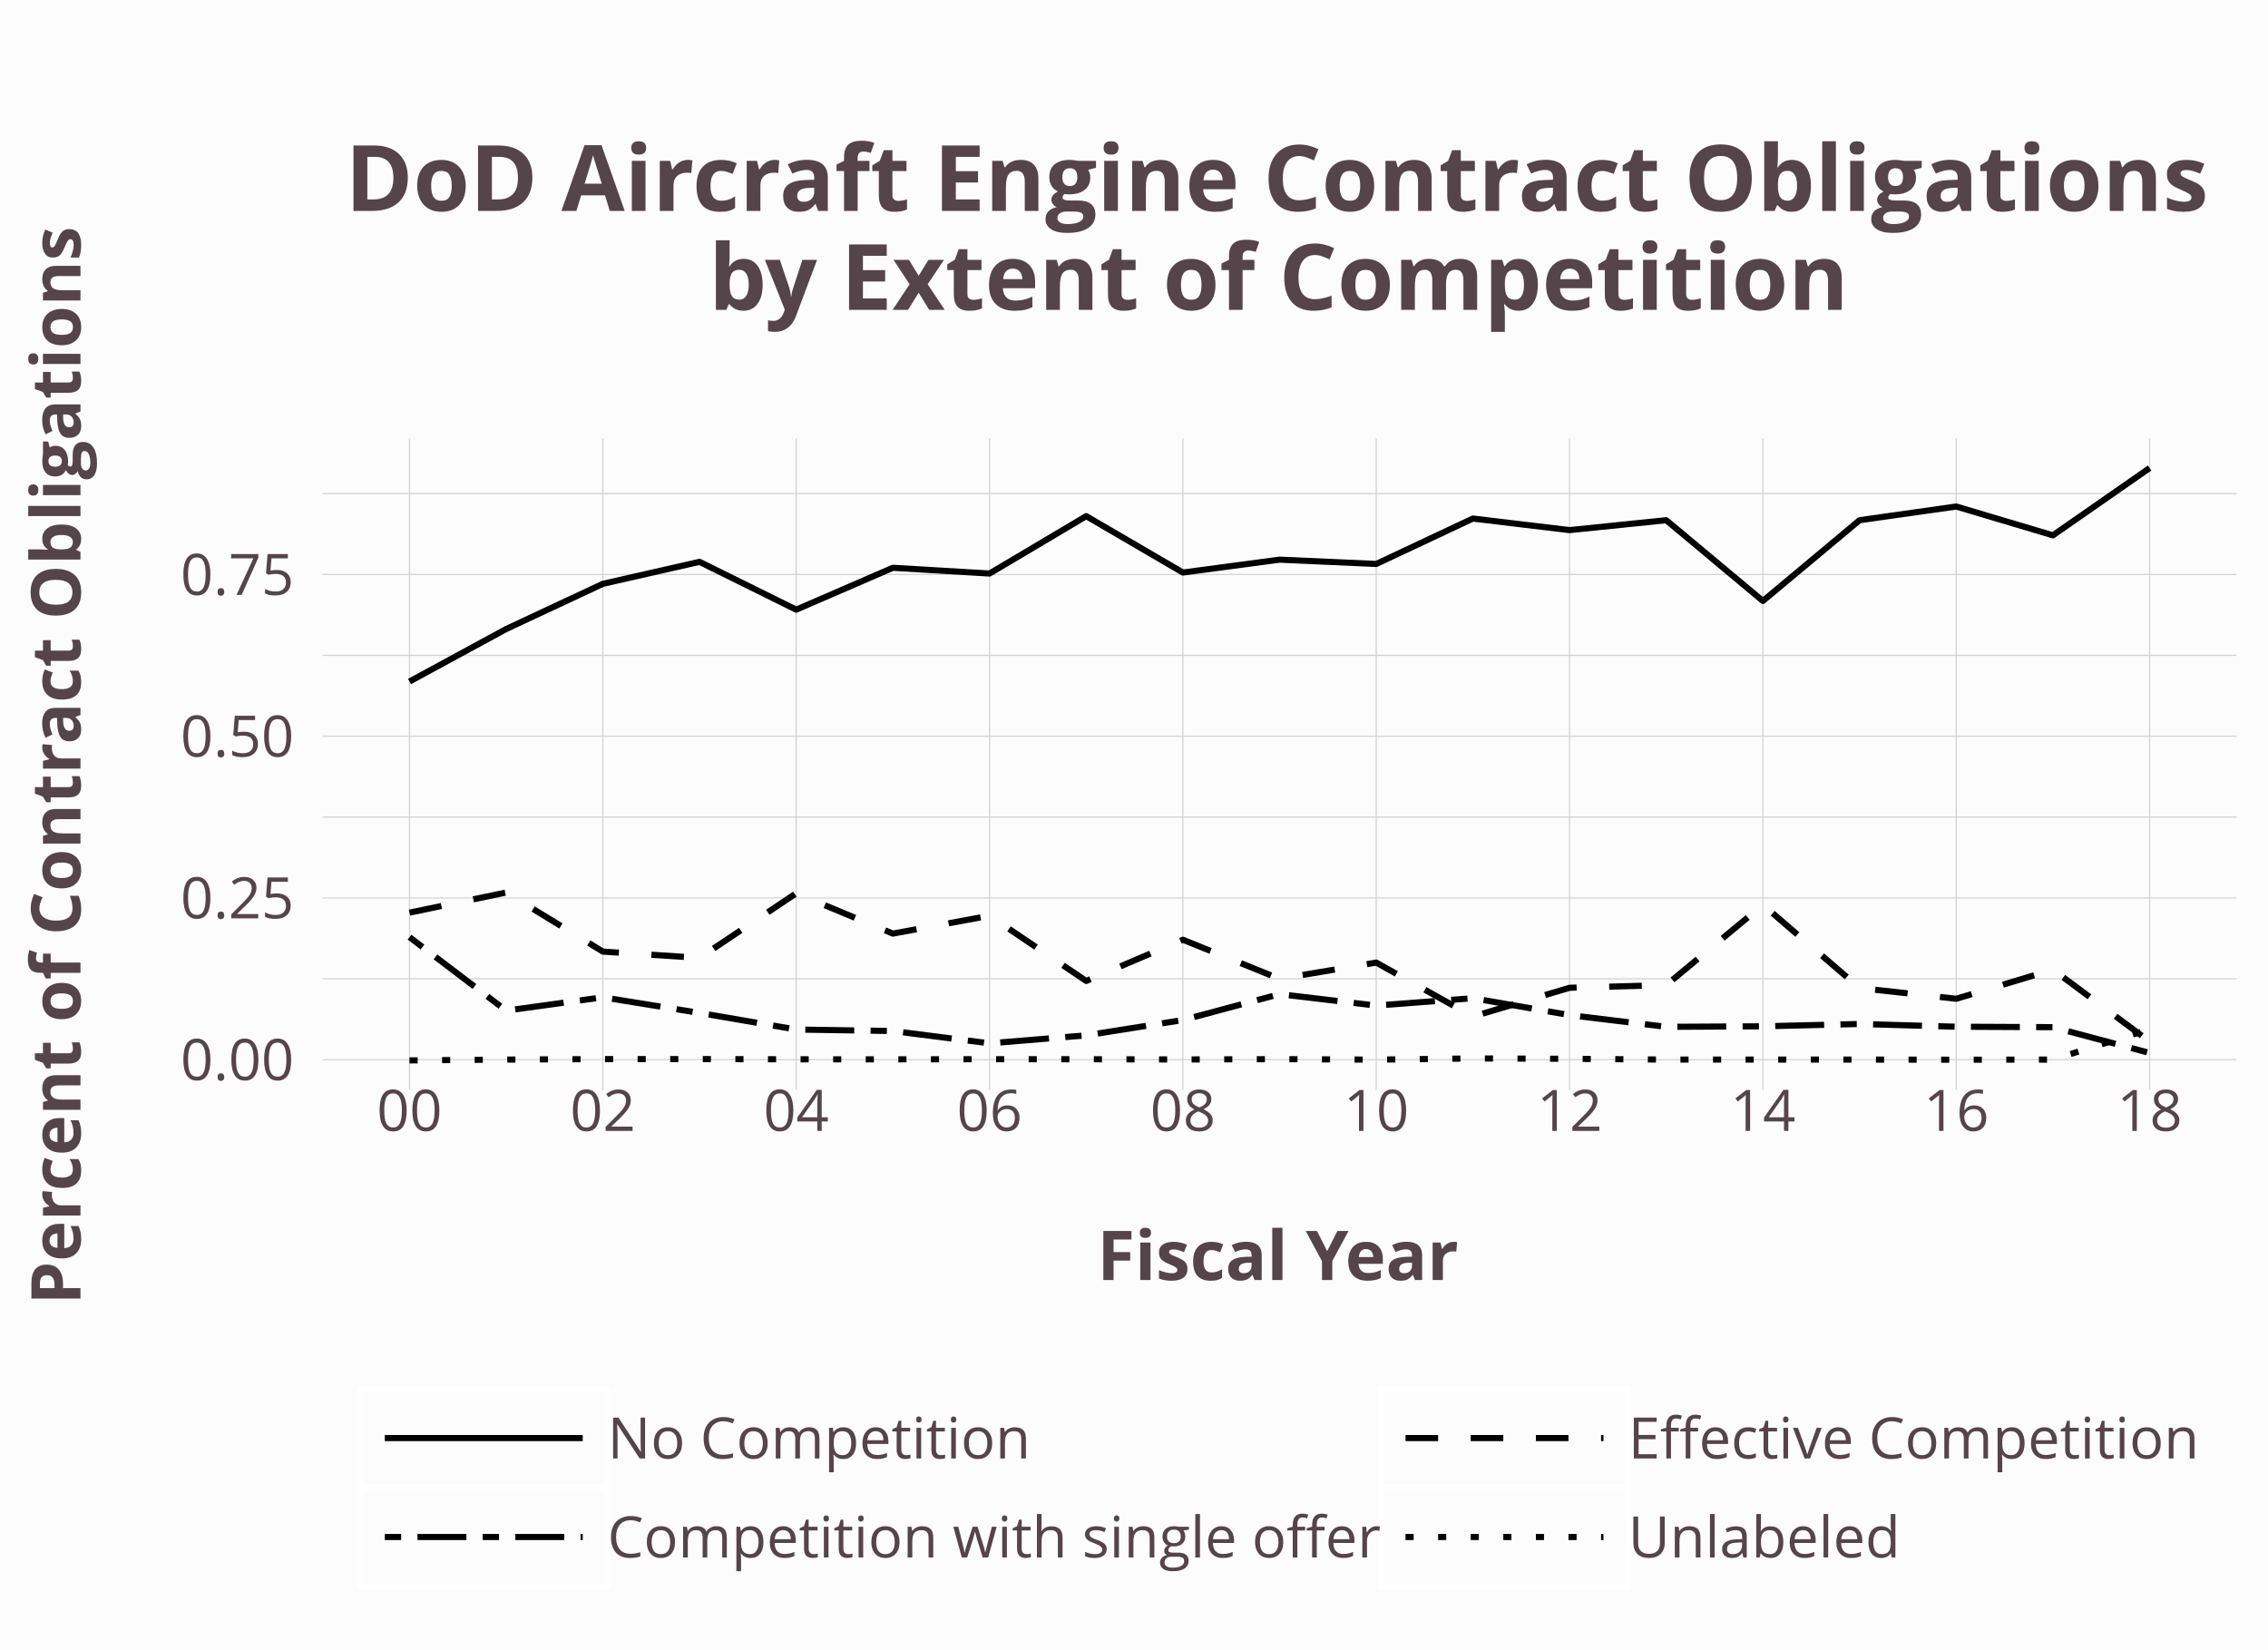
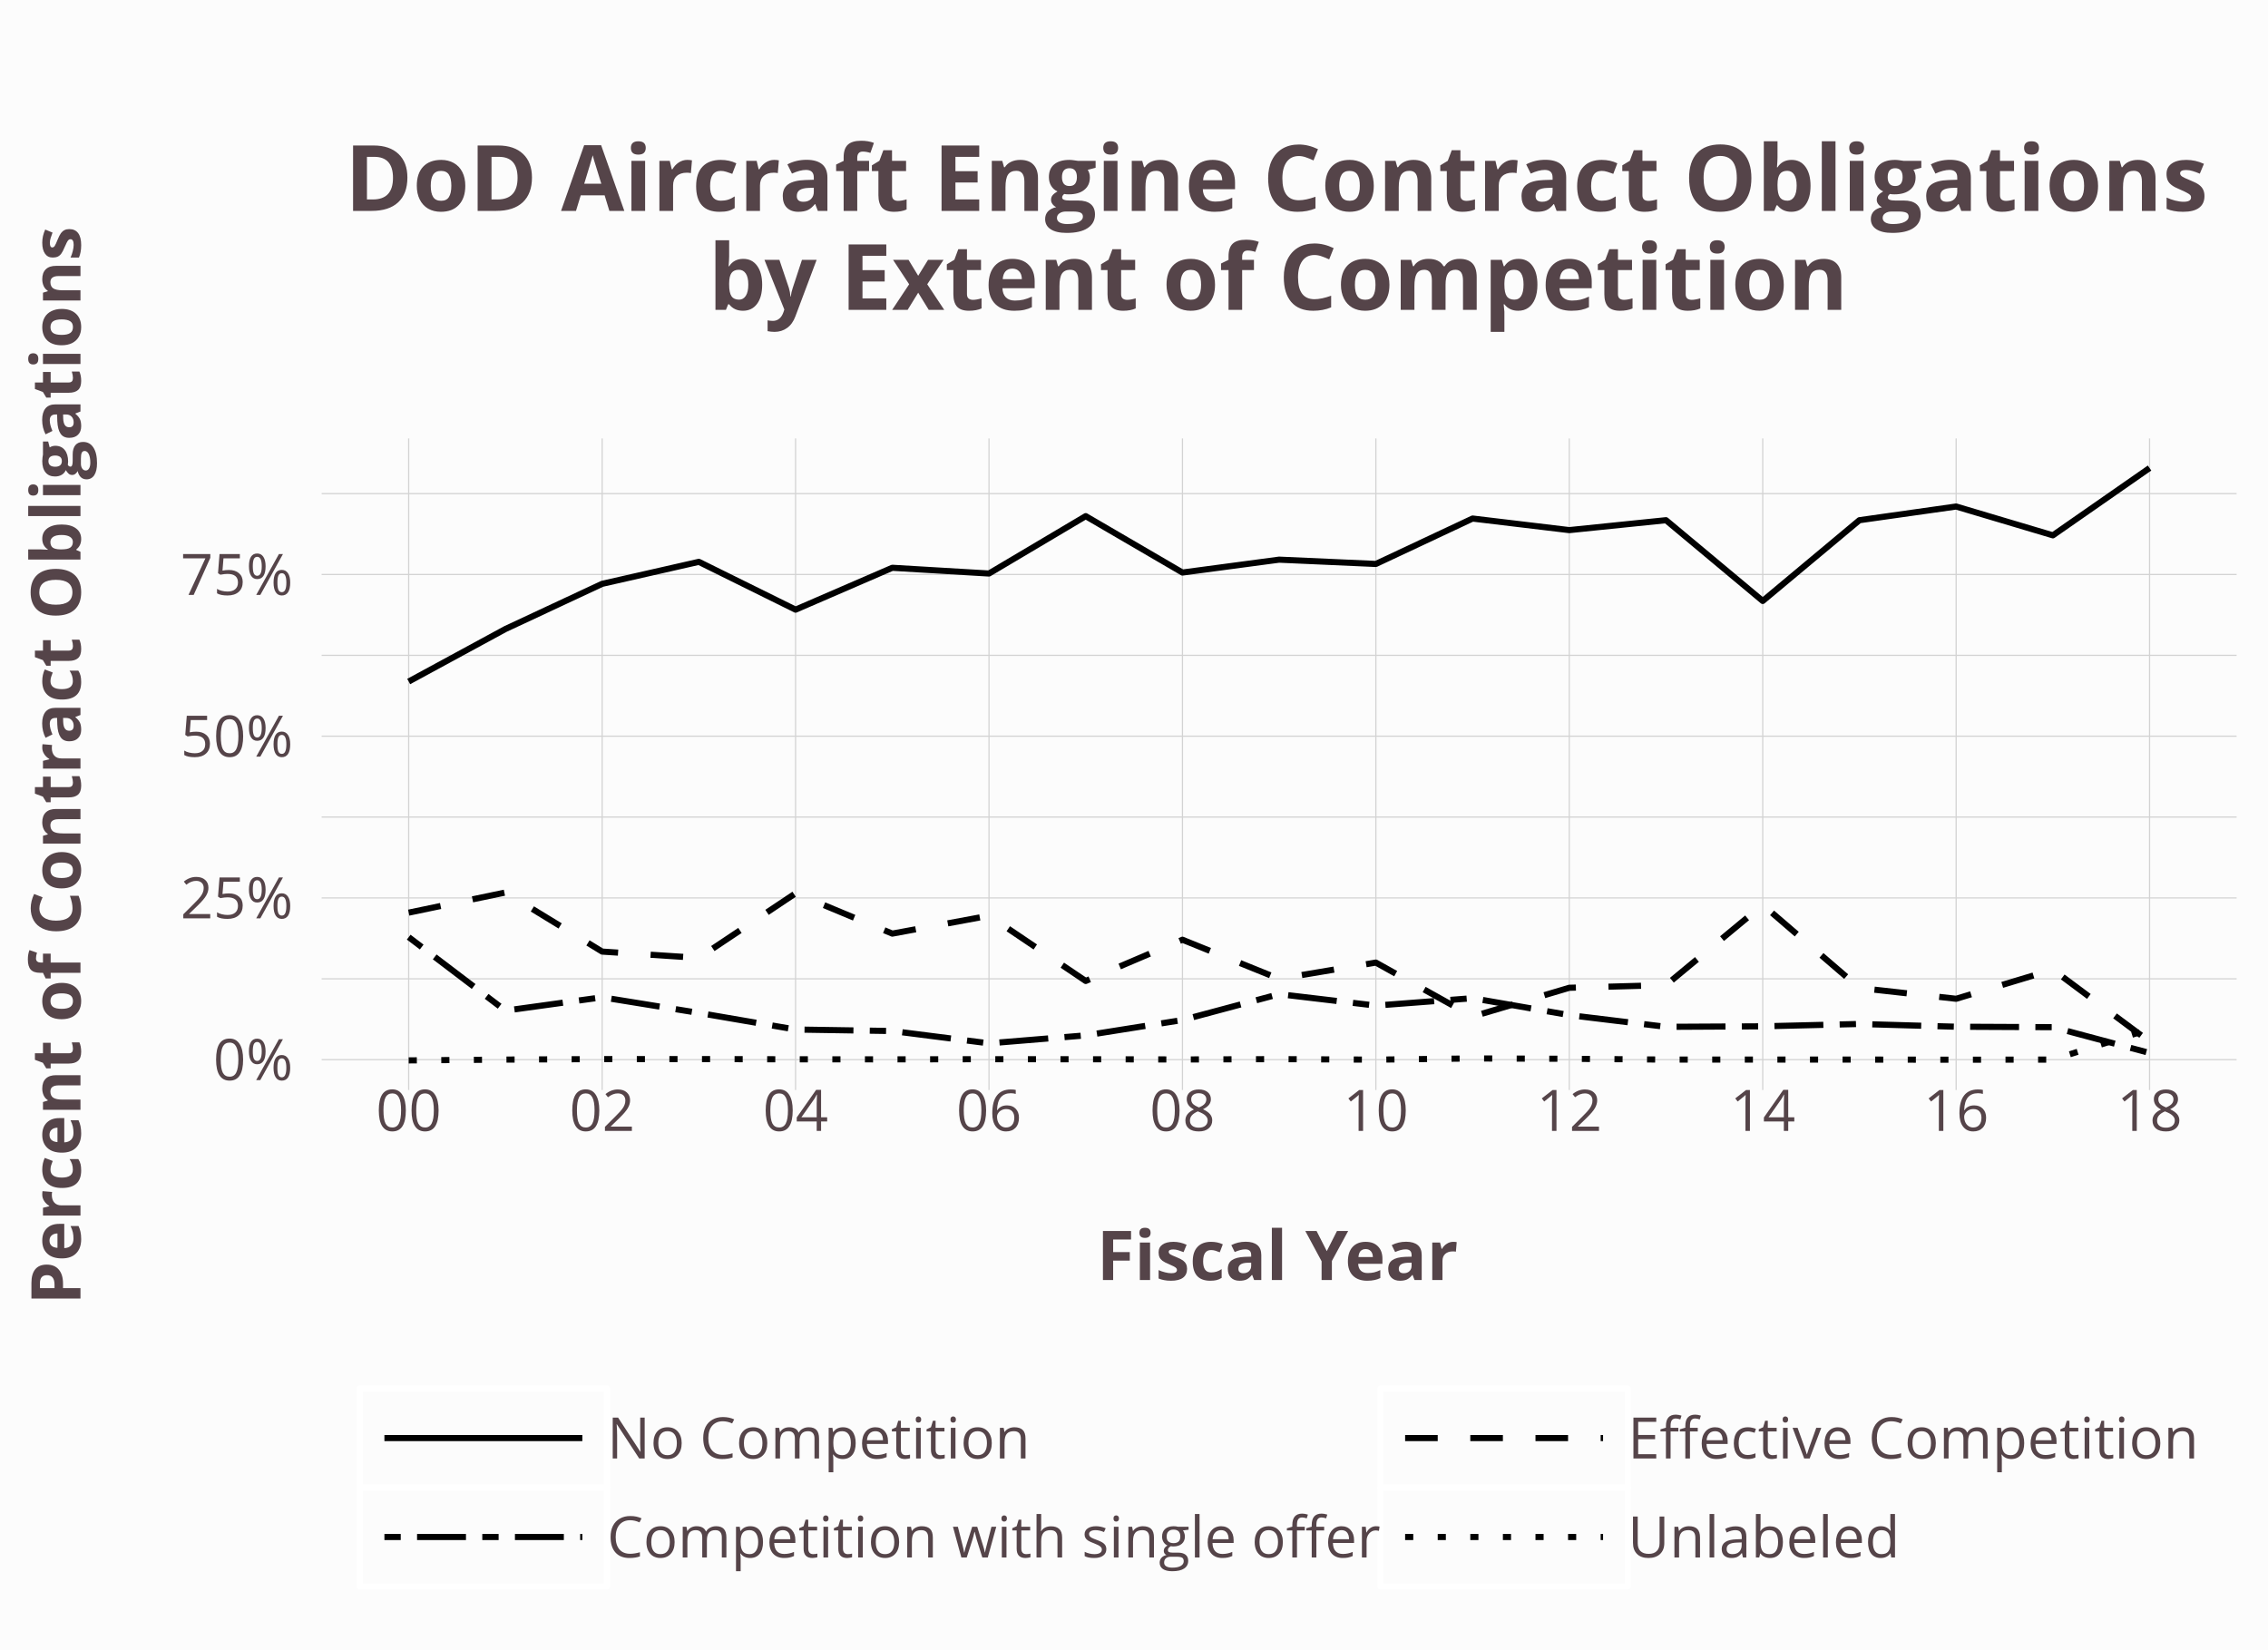
<svg xmlns="http://www.w3.org/2000/svg" viewBox="0 0 396.00 288.00">
  <defs>
    <style type="text/css">
    line, polyline, path, rect, circle {
      fill: none;
      stroke: #000000;
      stroke-linecap: round;
      stroke-linejoin: round;
      stroke-miterlimit: 10.00;
    }
  </style>
  </defs>
  <rect width="100%" height="100%" style="stroke: none; fill: #FFFFFF;" />
  <rect x="0.00" y="0.00" width="396.00" height="288.00" style="stroke-width: 1.07; stroke: #FCFCFC; fill: #FCFCFC;" />
  <defs>
-     <clipPath id="cpNTYuMzExfDM5MC41MjF8MTkwLjM0M3w3Ni41NTcz">
-       <rect x="56.31" y="76.56" width="334.21" height="113.79" />
+     <clipPath id="cpNTYuMTY0NXwzOTAuNTIxfDE5MC4zNDN8NzYuNTU3Mw==">
+       <rect x="56.16" y="76.56" width="334.36" height="113.79" />
    </clipPath>
  </defs>
-   <rect x="56.31" y="76.56" width="334.21" height="113.79" style="stroke-width: 1.07; stroke: #FCFCFC; fill: #FCFCFC;" clip-path="url(#cpNTYuMzExfDM5MC41MjF8MTkwLjM0M3w3Ni41NTcz)" />
-   <polyline points="56.31,170.92 390.52,170.92 " style="stroke-width: 0.21; stroke: #D3D3D3; stroke-linecap: butt;" clip-path="url(#cpNTYuMzExfDM5MC41MjF8MTkwLjM0M3w3Ni41NTcz)" />
-   <polyline points="56.31,142.68 390.52,142.68 " style="stroke-width: 0.21; stroke: #D3D3D3; stroke-linecap: butt;" clip-path="url(#cpNTYuMzExfDM5MC41MjF8MTkwLjM0M3w3Ni41NTcz)" />
-   <polyline points="56.31,114.44 390.52,114.44 " style="stroke-width: 0.21; stroke: #D3D3D3; stroke-linecap: butt;" clip-path="url(#cpNTYuMzExfDM5MC41MjF8MTkwLjM0M3w3Ni41NTcz)" />
-   <polyline points="56.31,86.20 390.52,86.20 " style="stroke-width: 0.21; stroke: #D3D3D3; stroke-linecap: butt;" clip-path="url(#cpNTYuMzExfDM5MC41MjF8MTkwLjM0M3w3Ni41NTcz)" />
-   <polyline points="56.31,185.04 390.52,185.04 " style="stroke-width: 0.21; stroke: #D3D3D3; stroke-linecap: butt;" clip-path="url(#cpNTYuMzExfDM5MC41MjF8MTkwLjM0M3w3Ni41NTcz)" />
-   <polyline points="56.31,156.80 390.52,156.80 " style="stroke-width: 0.21; stroke: #D3D3D3; stroke-linecap: butt;" clip-path="url(#cpNTYuMzExfDM5MC41MjF8MTkwLjM0M3w3Ni41NTcz)" />
-   <polyline points="56.31,128.56 390.52,128.56 " style="stroke-width: 0.21; stroke: #D3D3D3; stroke-linecap: butt;" clip-path="url(#cpNTYuMzExfDM5MC41MjF8MTkwLjM0M3w3Ni41NTcz)" />
-   <polyline points="56.31,100.32 390.52,100.32 " style="stroke-width: 0.21; stroke: #D3D3D3; stroke-linecap: butt;" clip-path="url(#cpNTYuMzExfDM5MC41MjF8MTkwLjM0M3w3Ni41NTcz)" />
-   <polyline points="71.50,190.34 71.50,76.56 " style="stroke-width: 0.21; stroke: #D3D3D3; stroke-linecap: butt;" clip-path="url(#cpNTYuMzExfDM5MC41MjF8MTkwLjM0M3w3Ni41NTcz)" />
-   <polyline points="105.26,190.34 105.26,76.56 " style="stroke-width: 0.21; stroke: #D3D3D3; stroke-linecap: butt;" clip-path="url(#cpNTYuMzExfDM5MC41MjF8MTkwLjM0M3w3Ni41NTcz)" />
-   <polyline points="139.02,190.34 139.02,76.56 " style="stroke-width: 0.21; stroke: #D3D3D3; stroke-linecap: butt;" clip-path="url(#cpNTYuMzExfDM5MC41MjF8MTkwLjM0M3w3Ni41NTcz)" />
-   <polyline points="172.78,190.34 172.78,76.56 " style="stroke-width: 0.21; stroke: #D3D3D3; stroke-linecap: butt;" clip-path="url(#cpNTYuMzExfDM5MC41MjF8MTkwLjM0M3w3Ni41NTcz)" />
-   <polyline points="206.54,190.34 206.54,76.56 " style="stroke-width: 0.21; stroke: #D3D3D3; stroke-linecap: butt;" clip-path="url(#cpNTYuMzExfDM5MC41MjF8MTkwLjM0M3w3Ni41NTcz)" />
-   <polyline points="240.30,190.34 240.30,76.56 " style="stroke-width: 0.21; stroke: #D3D3D3; stroke-linecap: butt;" clip-path="url(#cpNTYuMzExfDM5MC41MjF8MTkwLjM0M3w3Ni41NTcz)" />
-   <polyline points="274.05,190.34 274.05,76.56 " style="stroke-width: 0.21; stroke: #D3D3D3; stroke-linecap: butt;" clip-path="url(#cpNTYuMzExfDM5MC41MjF8MTkwLjM0M3w3Ni41NTcz)" />
-   <polyline points="307.81,190.34 307.81,76.56 " style="stroke-width: 0.21; stroke: #D3D3D3; stroke-linecap: butt;" clip-path="url(#cpNTYuMzExfDM5MC41MjF8MTkwLjM0M3w3Ni41NTcz)" />
-   <polyline points="341.57,190.34 341.57,76.56 " style="stroke-width: 0.21; stroke: #D3D3D3; stroke-linecap: butt;" clip-path="url(#cpNTYuMzExfDM5MC41MjF8MTkwLjM0M3w3Ni41NTcz)" />
-   <polyline points="375.33,190.34 375.33,76.56 " style="stroke-width: 0.21; stroke: #D3D3D3; stroke-linecap: butt;" clip-path="url(#cpNTYuMzExfDM5MC41MjF8MTkwLjM0M3w3Ni41NTcz)" />
-   <polyline points="71.50,119.01 88.38,109.84 105.26,101.95 122.14,98.11 139.02,106.46 155.90,99.15 172.78,100.15 189.66,90.13 206.54,99.98 223.42,97.73 240.30,98.48 257.17,90.55 274.05,92.57 290.93,90.84 307.81,104.94 324.69,90.84 341.57,88.45 358.45,93.48 375.33,81.73 " style="stroke-width: 1.07; stroke-linecap: butt;" clip-path="url(#cpNTYuMzExfDM5MC41MjF8MTkwLjM0M3w3Ni41NTcz)" />
-   <polyline points="71.50,163.65 88.38,176.48 105.26,174.15 122.14,176.88 139.02,179.78 155.90,180.04 172.78,182.19 189.66,180.80 206.54,178.12 223.42,173.60 240.30,175.60 257.17,174.31 274.05,177.26 290.93,179.31 307.81,179.22 324.69,178.81 341.57,179.29 358.45,179.37 375.33,183.87 " style="stroke-width: 1.07; stroke-dasharray: 2.85,2.85,8.54,2.85; stroke-linecap: butt;" clip-path="url(#cpNTYuMzExfDM5MC41MjF8MTkwLjM0M3w3Ni41NTcz)" />
-   <polyline points="71.50,159.37 88.38,155.85 105.26,166.17 122.14,167.27 139.02,155.99 155.90,163.03 172.78,159.91 189.66,171.30 206.54,164.10 223.42,170.93 240.30,168.09 257.17,177.51 274.05,172.49 290.93,172.02 307.81,158.01 324.69,172.53 341.57,174.41 358.45,169.32 375.33,181.89 " style="stroke-width: 1.07; stroke-dasharray: 5.69,5.69; stroke-linecap: butt;" clip-path="url(#cpNTYuMzExfDM5MC41MjF8MTkwLjM0M3w3Ni41NTcz)" />
-   <polyline points="71.50,185.17 88.38,185.03 105.26,184.94 122.14,184.94 139.02,184.98 155.90,184.99 172.78,184.96 189.66,184.97 206.54,185.01 223.42,184.95 240.30,185.04 257.17,184.83 274.05,184.89 290.93,185.03 307.81,185.03 324.69,185.03 341.57,185.05 358.45,185.03 375.33,179.72 " style="stroke-width: 1.07; stroke-dasharray: 1.42,4.27; stroke-linecap: butt;" clip-path="url(#cpNTYuMzExfDM5MC41MjF8MTkwLjM0M3w3Ni41NTcz)" />
+   <rect x="56.16" y="76.56" width="334.36" height="113.79" style="stroke-width: 1.07; stroke: #FCFCFC; fill: #FCFCFC;" clip-path="url(#cpNTYuMTY0NXwzOTAuNTIxfDE5MC4zNDN8NzYuNTU3Mw==)" />
+   <polyline points="56.16,170.92 390.52,170.92 " style="stroke-width: 0.21; stroke: #D3D3D3; stroke-linecap: butt;" clip-path="url(#cpNTYuMTY0NXwzOTAuNTIxfDE5MC4zNDN8NzYuNTU3Mw==)" />
+   <polyline points="56.16,142.68 390.52,142.68 " style="stroke-width: 0.21; stroke: #D3D3D3; stroke-linecap: butt;" clip-path="url(#cpNTYuMTY0NXwzOTAuNTIxfDE5MC4zNDN8NzYuNTU3Mw==)" />
+   <polyline points="56.16,114.44 390.52,114.44 " style="stroke-width: 0.21; stroke: #D3D3D3; stroke-linecap: butt;" clip-path="url(#cpNTYuMTY0NXwzOTAuNTIxfDE5MC4zNDN8NzYuNTU3Mw==)" />
+   <polyline points="56.16,86.20 390.52,86.20 " style="stroke-width: 0.21; stroke: #D3D3D3; stroke-linecap: butt;" clip-path="url(#cpNTYuMTY0NXwzOTAuNTIxfDE5MC4zNDN8NzYuNTU3Mw==)" />
+   <polyline points="56.16,185.04 390.52,185.04 " style="stroke-width: 0.21; stroke: #D3D3D3; stroke-linecap: butt;" clip-path="url(#cpNTYuMTY0NXwzOTAuNTIxfDE5MC4zNDN8NzYuNTU3Mw==)" />
+   <polyline points="56.16,156.80 390.52,156.80 " style="stroke-width: 0.21; stroke: #D3D3D3; stroke-linecap: butt;" clip-path="url(#cpNTYuMTY0NXwzOTAuNTIxfDE5MC4zNDN8NzYuNTU3Mw==)" />
+   <polyline points="56.16,128.56 390.52,128.56 " style="stroke-width: 0.21; stroke: #D3D3D3; stroke-linecap: butt;" clip-path="url(#cpNTYuMTY0NXwzOTAuNTIxfDE5MC4zNDN8NzYuNTU3Mw==)" />
+   <polyline points="56.16,100.32 390.52,100.32 " style="stroke-width: 0.21; stroke: #D3D3D3; stroke-linecap: butt;" clip-path="url(#cpNTYuMTY0NXwzOTAuNTIxfDE5MC4zNDN8NzYuNTU3Mw==)" />
+   <polyline points="71.36,190.34 71.36,76.56 " style="stroke-width: 0.21; stroke: #D3D3D3; stroke-linecap: butt;" clip-path="url(#cpNTYuMTY0NXwzOTAuNTIxfDE5MC4zNDN8NzYuNTU3Mw==)" />
+   <polyline points="105.14,190.34 105.14,76.56 " style="stroke-width: 0.21; stroke: #D3D3D3; stroke-linecap: butt;" clip-path="url(#cpNTYuMTY0NXwzOTAuNTIxfDE5MC4zNDN8NzYuNTU3Mw==)" />
+   <polyline points="138.91,190.34 138.91,76.56 " style="stroke-width: 0.21; stroke: #D3D3D3; stroke-linecap: butt;" clip-path="url(#cpNTYuMTY0NXwzOTAuNTIxfDE5MC4zNDN8NzYuNTU3Mw==)" />
+   <polyline points="172.68,190.34 172.68,76.56 " style="stroke-width: 0.21; stroke: #D3D3D3; stroke-linecap: butt;" clip-path="url(#cpNTYuMTY0NXwzOTAuNTIxfDE5MC4zNDN8NzYuNTU3Mw==)" />
+   <polyline points="206.46,190.34 206.46,76.56 " style="stroke-width: 0.21; stroke: #D3D3D3; stroke-linecap: butt;" clip-path="url(#cpNTYuMTY0NXwzOTAuNTIxfDE5MC4zNDN8NzYuNTU3Mw==)" />
+   <polyline points="240.23,190.34 240.23,76.56 " style="stroke-width: 0.21; stroke: #D3D3D3; stroke-linecap: butt;" clip-path="url(#cpNTYuMTY0NXwzOTAuNTIxfDE5MC4zNDN8NzYuNTU3Mw==)" />
+   <polyline points="274.00,190.34 274.00,76.56 " style="stroke-width: 0.21; stroke: #D3D3D3; stroke-linecap: butt;" clip-path="url(#cpNTYuMTY0NXwzOTAuNTIxfDE5MC4zNDN8NzYuNTU3Mw==)" />
+   <polyline points="307.78,190.34 307.78,76.56 " style="stroke-width: 0.21; stroke: #D3D3D3; stroke-linecap: butt;" clip-path="url(#cpNTYuMTY0NXwzOTAuNTIxfDE5MC4zNDN8NzYuNTU3Mw==)" />
+   <polyline points="341.55,190.34 341.55,76.56 " style="stroke-width: 0.21; stroke: #D3D3D3; stroke-linecap: butt;" clip-path="url(#cpNTYuMTY0NXwzOTAuNTIxfDE5MC4zNDN8NzYuNTU3Mw==)" />
+   <polyline points="375.32,190.34 375.32,76.56 " style="stroke-width: 0.21; stroke: #D3D3D3; stroke-linecap: butt;" clip-path="url(#cpNTYuMTY0NXwzOTAuNTIxfDE5MC4zNDN8NzYuNTU3Mw==)" />
+   <polyline points="71.36,119.01 88.25,109.84 105.14,101.95 122.02,98.11 138.91,106.46 155.80,99.15 172.68,100.15 189.57,90.13 206.46,99.98 223.34,97.73 240.23,98.48 257.12,90.55 274.00,92.57 290.89,90.84 307.78,104.94 324.66,90.84 341.55,88.45 358.44,93.48 375.32,81.73 " style="stroke-width: 1.07; stroke-linecap: butt;" clip-path="url(#cpNTYuMTY0NXwzOTAuNTIxfDE5MC4zNDN8NzYuNTU3Mw==)" />
+   <polyline points="71.36,163.65 88.25,176.48 105.14,174.15 122.02,176.88 138.91,179.78 155.80,180.04 172.68,182.19 189.57,180.80 206.46,178.12 223.34,173.60 240.23,175.60 257.12,174.31 274.00,177.26 290.89,179.31 307.78,179.22 324.66,178.81 341.55,179.29 358.44,179.37 375.32,183.87 " style="stroke-width: 1.07; stroke-dasharray: 2.85,2.85,8.54,2.85; stroke-linecap: butt;" clip-path="url(#cpNTYuMTY0NXwzOTAuNTIxfDE5MC4zNDN8NzYuNTU3Mw==)" />
+   <polyline points="71.36,159.37 88.25,155.85 105.14,166.17 122.02,167.27 138.91,155.99 155.80,163.03 172.68,159.91 189.57,171.30 206.46,164.10 223.34,170.93 240.23,168.09 257.12,177.51 274.00,172.49 290.89,172.02 307.78,158.01 324.66,172.53 341.55,174.41 358.44,169.32 375.32,181.89 " style="stroke-width: 1.07; stroke-dasharray: 5.69,5.69; stroke-linecap: butt;" clip-path="url(#cpNTYuMTY0NXwzOTAuNTIxfDE5MC4zNDN8NzYuNTU3Mw==)" />
+   <polyline points="71.36,185.17 88.25,185.03 105.14,184.94 122.02,184.94 138.91,184.98 155.80,184.99 172.68,184.96 189.57,184.97 206.46,185.01 223.34,184.95 240.23,185.04 257.12,184.83 274.00,184.89 290.89,185.03 307.78,185.03 324.66,185.03 341.55,185.05 358.44,185.03 375.32,179.72 " style="stroke-width: 1.07; stroke-dasharray: 1.42,4.27; stroke-linecap: butt;" clip-path="url(#cpNTYuMTY0NXwzOTAuNTIxfDE5MC4zNDN8NzYuNTU3Mw==)" />
  <defs>
    <clipPath id="cpMHwzOTZ8Mjg4fDA=">
      <rect x="0.00" y="0.00" width="396.00" height="288.00" />
    </clipPath>
  </defs>
  <g clip-path="url(#cpMHwzOTZ8Mjg4fDA=)">
-     <text x="31.52" y="188.61" style="font-size: 10.00px; fill: #554449; font-family: Open Sans;" textLength="19.81px" lengthAdjust="spacingAndGlyphs">0.00</text>
+     <text x="37.23" y="188.61" style="font-size: 10.00px; fill: #554449; font-family: Open Sans;" textLength="13.95px" lengthAdjust="spacingAndGlyphs">0%</text>
  </g>
  <g clip-path="url(#cpMHwzOTZ8Mjg4fDA=)">
-     <text x="31.52" y="160.37" style="font-size: 10.00px; fill: #554449; font-family: Open Sans;" textLength="19.81px" lengthAdjust="spacingAndGlyphs">0.25</text>
+     <text x="31.52" y="160.37" style="font-size: 10.00px; fill: #554449; font-family: Open Sans;" textLength="19.67px" lengthAdjust="spacingAndGlyphs">25%</text>
  </g>
  <g clip-path="url(#cpMHwzOTZ8Mjg4fDA=)">
-     <text x="31.52" y="132.13" style="font-size: 10.00px; fill: #554449; font-family: Open Sans;" textLength="19.81px" lengthAdjust="spacingAndGlyphs">0.50</text>
+     <text x="31.52" y="132.13" style="font-size: 10.00px; fill: #554449; font-family: Open Sans;" textLength="19.67px" lengthAdjust="spacingAndGlyphs">50%</text>
  </g>
  <g clip-path="url(#cpMHwzOTZ8Mjg4fDA=)">
-     <text x="31.52" y="103.89" style="font-size: 10.00px; fill: #554449; font-family: Open Sans;" textLength="19.81px" lengthAdjust="spacingAndGlyphs">0.75</text>
+     <text x="31.52" y="103.89" style="font-size: 10.00px; fill: #554449; font-family: Open Sans;" textLength="19.67px" lengthAdjust="spacingAndGlyphs">75%</text>
  </g>
-   <polyline points="56.31,185.04 56.31,185.04 " style="stroke-width: 1.07; stroke: #333333; stroke-linecap: butt;" clip-path="url(#cpMHwzOTZ8Mjg4fDA=)" />
-   <polyline points="56.31,156.80 56.31,156.80 " style="stroke-width: 1.07; stroke: #333333; stroke-linecap: butt;" clip-path="url(#cpMHwzOTZ8Mjg4fDA=)" />
-   <polyline points="56.31,128.56 56.31,128.56 " style="stroke-width: 1.07; stroke: #333333; stroke-linecap: butt;" clip-path="url(#cpMHwzOTZ8Mjg4fDA=)" />
-   <polyline points="56.31,100.32 56.31,100.32 " style="stroke-width: 1.07; stroke: #333333; stroke-linecap: butt;" clip-path="url(#cpMHwzOTZ8Mjg4fDA=)" />
-   <polyline points="71.50,190.34 71.50,190.34 " style="stroke-width: 1.07; stroke: #333333; stroke-linecap: butt;" clip-path="url(#cpMHwzOTZ8Mjg4fDA=)" />
-   <polyline points="105.26,190.34 105.26,190.34 " style="stroke-width: 1.07; stroke: #333333; stroke-linecap: butt;" clip-path="url(#cpMHwzOTZ8Mjg4fDA=)" />
-   <polyline points="139.02,190.34 139.02,190.34 " style="stroke-width: 1.07; stroke: #333333; stroke-linecap: butt;" clip-path="url(#cpMHwzOTZ8Mjg4fDA=)" />
-   <polyline points="172.78,190.34 172.78,190.34 " style="stroke-width: 1.07; stroke: #333333; stroke-linecap: butt;" clip-path="url(#cpMHwzOTZ8Mjg4fDA=)" />
-   <polyline points="206.54,190.34 206.54,190.34 " style="stroke-width: 1.07; stroke: #333333; stroke-linecap: butt;" clip-path="url(#cpMHwzOTZ8Mjg4fDA=)" />
-   <polyline points="240.30,190.34 240.30,190.34 " style="stroke-width: 1.07; stroke: #333333; stroke-linecap: butt;" clip-path="url(#cpMHwzOTZ8Mjg4fDA=)" />
-   <polyline points="274.05,190.34 274.05,190.34 " style="stroke-width: 1.07; stroke: #333333; stroke-linecap: butt;" clip-path="url(#cpMHwzOTZ8Mjg4fDA=)" />
-   <polyline points="307.81,190.34 307.81,190.34 " style="stroke-width: 1.07; stroke: #333333; stroke-linecap: butt;" clip-path="url(#cpMHwzOTZ8Mjg4fDA=)" />
-   <polyline points="341.57,190.34 341.57,190.34 " style="stroke-width: 1.07; stroke: #333333; stroke-linecap: butt;" clip-path="url(#cpMHwzOTZ8Mjg4fDA=)" />
-   <polyline points="375.33,190.34 375.33,190.34 " style="stroke-width: 1.07; stroke: #333333; stroke-linecap: butt;" clip-path="url(#cpMHwzOTZ8Mjg4fDA=)" />
+   <polyline points="56.16,185.04 56.16,185.04 " style="stroke-width: 1.07; stroke: #333333; stroke-linecap: butt;" clip-path="url(#cpMHwzOTZ8Mjg4fDA=)" />
+   <polyline points="56.16,156.80 56.16,156.80 " style="stroke-width: 1.07; stroke: #333333; stroke-linecap: butt;" clip-path="url(#cpMHwzOTZ8Mjg4fDA=)" />
+   <polyline points="56.16,128.56 56.16,128.56 " style="stroke-width: 1.07; stroke: #333333; stroke-linecap: butt;" clip-path="url(#cpMHwzOTZ8Mjg4fDA=)" />
+   <polyline points="56.16,100.32 56.16,100.32 " style="stroke-width: 1.07; stroke: #333333; stroke-linecap: butt;" clip-path="url(#cpMHwzOTZ8Mjg4fDA=)" />
+   <polyline points="71.36,190.34 71.36,190.34 " style="stroke-width: 1.07; stroke: #333333; stroke-linecap: butt;" clip-path="url(#cpMHwzOTZ8Mjg4fDA=)" />
+   <polyline points="105.14,190.34 105.14,190.34 " style="stroke-width: 1.07; stroke: #333333; stroke-linecap: butt;" clip-path="url(#cpMHwzOTZ8Mjg4fDA=)" />
+   <polyline points="138.91,190.34 138.91,190.34 " style="stroke-width: 1.07; stroke: #333333; stroke-linecap: butt;" clip-path="url(#cpMHwzOTZ8Mjg4fDA=)" />
+   <polyline points="172.68,190.34 172.68,190.34 " style="stroke-width: 1.07; stroke: #333333; stroke-linecap: butt;" clip-path="url(#cpMHwzOTZ8Mjg4fDA=)" />
+   <polyline points="206.46,190.34 206.46,190.34 " style="stroke-width: 1.07; stroke: #333333; stroke-linecap: butt;" clip-path="url(#cpMHwzOTZ8Mjg4fDA=)" />
+   <polyline points="240.23,190.34 240.23,190.34 " style="stroke-width: 1.07; stroke: #333333; stroke-linecap: butt;" clip-path="url(#cpMHwzOTZ8Mjg4fDA=)" />
+   <polyline points="274.00,190.34 274.00,190.34 " style="stroke-width: 1.07; stroke: #333333; stroke-linecap: butt;" clip-path="url(#cpMHwzOTZ8Mjg4fDA=)" />
+   <polyline points="307.78,190.34 307.78,190.34 " style="stroke-width: 1.07; stroke: #333333; stroke-linecap: butt;" clip-path="url(#cpMHwzOTZ8Mjg4fDA=)" />
+   <polyline points="341.55,190.34 341.55,190.34 " style="stroke-width: 1.07; stroke: #333333; stroke-linecap: butt;" clip-path="url(#cpMHwzOTZ8Mjg4fDA=)" />
+   <polyline points="375.32,190.34 375.32,190.34 " style="stroke-width: 1.07; stroke: #333333; stroke-linecap: butt;" clip-path="url(#cpMHwzOTZ8Mjg4fDA=)" />
  <g clip-path="url(#cpMHwzOTZ8Mjg4fDA=)">
-     <text x="65.78" y="197.48" style="font-size: 10.00px; fill: #554449; font-family: Open Sans;" textLength="11.44px" lengthAdjust="spacingAndGlyphs">00</text>
+     <text x="65.64" y="197.48" style="font-size: 10.00px; fill: #554449; font-family: Open Sans;" textLength="11.44px" lengthAdjust="spacingAndGlyphs">00</text>
  </g>
  <g clip-path="url(#cpMHwzOTZ8Mjg4fDA=)">
-     <text x="99.54" y="197.48" style="font-size: 10.00px; fill: #554449; font-family: Open Sans;" textLength="11.44px" lengthAdjust="spacingAndGlyphs">02</text>
+     <text x="99.42" y="197.48" style="font-size: 10.00px; fill: #554449; font-family: Open Sans;" textLength="11.44px" lengthAdjust="spacingAndGlyphs">02</text>
  </g>
  <g clip-path="url(#cpMHwzOTZ8Mjg4fDA=)">
-     <text x="133.30" y="197.48" style="font-size: 10.00px; fill: #554449; font-family: Open Sans;" textLength="11.44px" lengthAdjust="spacingAndGlyphs">04</text>
+     <text x="133.19" y="197.48" style="font-size: 10.00px; fill: #554449; font-family: Open Sans;" textLength="11.44px" lengthAdjust="spacingAndGlyphs">04</text>
  </g>
  <g clip-path="url(#cpMHwzOTZ8Mjg4fDA=)">
-     <text x="167.06" y="197.48" style="font-size: 10.00px; fill: #554449; font-family: Open Sans;" textLength="11.44px" lengthAdjust="spacingAndGlyphs">06</text>
+     <text x="166.96" y="197.48" style="font-size: 10.00px; fill: #554449; font-family: Open Sans;" textLength="11.44px" lengthAdjust="spacingAndGlyphs">06</text>
  </g>
  <g clip-path="url(#cpMHwzOTZ8Mjg4fDA=)">
-     <text x="200.82" y="197.48" style="font-size: 10.00px; fill: #554449; font-family: Open Sans;" textLength="11.44px" lengthAdjust="spacingAndGlyphs">08</text>
+     <text x="200.74" y="197.48" style="font-size: 10.00px; fill: #554449; font-family: Open Sans;" textLength="11.44px" lengthAdjust="spacingAndGlyphs">08</text>
  </g>
  <g clip-path="url(#cpMHwzOTZ8Mjg4fDA=)">
-     <text x="234.58" y="197.48" style="font-size: 10.00px; fill: #554449; font-family: Open Sans;" textLength="11.44px" lengthAdjust="spacingAndGlyphs">10</text>
+     <text x="234.51" y="197.48" style="font-size: 10.00px; fill: #554449; font-family: Open Sans;" textLength="11.44px" lengthAdjust="spacingAndGlyphs">10</text>
  </g>
  <g clip-path="url(#cpMHwzOTZ8Mjg4fDA=)">
-     <text x="268.34" y="197.48" style="font-size: 10.00px; fill: #554449; font-family: Open Sans;" textLength="11.44px" lengthAdjust="spacingAndGlyphs">12</text>
+     <text x="268.28" y="197.48" style="font-size: 10.00px; fill: #554449; font-family: Open Sans;" textLength="11.44px" lengthAdjust="spacingAndGlyphs">12</text>
  </g>
  <g clip-path="url(#cpMHwzOTZ8Mjg4fDA=)">
-     <text x="302.09" y="197.48" style="font-size: 10.00px; fill: #554449; font-family: Open Sans;" textLength="11.44px" lengthAdjust="spacingAndGlyphs">14</text>
+     <text x="302.06" y="197.48" style="font-size: 10.00px; fill: #554449; font-family: Open Sans;" textLength="11.44px" lengthAdjust="spacingAndGlyphs">14</text>
  </g>
  <g clip-path="url(#cpMHwzOTZ8Mjg4fDA=)">
-     <text x="335.85" y="197.48" style="font-size: 10.00px; fill: #554449; font-family: Open Sans;" textLength="11.44px" lengthAdjust="spacingAndGlyphs">16</text>
+     <text x="335.83" y="197.48" style="font-size: 10.00px; fill: #554449; font-family: Open Sans;" textLength="11.44px" lengthAdjust="spacingAndGlyphs">16</text>
  </g>
  <g clip-path="url(#cpMHwzOTZ8Mjg4fDA=)">
-     <text x="369.61" y="197.48" style="font-size: 10.00px; fill: #554449; font-family: Open Sans;" textLength="11.44px" lengthAdjust="spacingAndGlyphs">18</text>
+     <text x="369.60" y="197.48" style="font-size: 10.00px; fill: #554449; font-family: Open Sans;" textLength="11.44px" lengthAdjust="spacingAndGlyphs">18</text>
  </g>
  <g clip-path="url(#cpMHwzOTZ8Mjg4fDA=)">
-     <text x="191.57" y="223.52" style="font-size: 12.00px; font-weight: bold; fill: #554449; font-family: Open Sans;" textLength="63.69px" lengthAdjust="spacingAndGlyphs">Fiscal Year</text>
+     <text x="191.50" y="223.52" style="font-size: 12.00px; font-weight: bold; fill: #554449; font-family: Open Sans;" textLength="63.69px" lengthAdjust="spacingAndGlyphs">Fiscal Year</text>
  </g>
  <g clip-path="url(#cpMHwzOTZ8Mjg4fDA=)">
    <text transform="translate(14.05,227.83) rotate(-90)" style="font-size: 12.00px; font-weight: bold; fill: #554449; font-family: Open Sans;" textLength="188.75px" lengthAdjust="spacingAndGlyphs">Percent of Contract Obligations</text>
  </g>
-   <rect x="57.39" y="237.00" width="332.05" height="45.52" style="stroke-width: 1.07; stroke: none; fill: #FCFCFC;" clip-path="url(#cpMHwzOTZ8Mjg4fDA=)" />
-   <rect x="62.87" y="242.48" width="43.20" height="17.28" style="stroke-width: 1.07; stroke: #FFFFFF; fill: #FCFCFC;" clip-path="url(#cpMHwzOTZ8Mjg4fDA=)" />
-   <line x1="67.19" y1="251.12" x2="101.75" y2="251.12" style="stroke-width: 1.07; stroke-linecap: butt;" clip-path="url(#cpMHwzOTZ8Mjg4fDA=)" />
-   <rect x="62.87" y="259.76" width="43.20" height="17.28" style="stroke-width: 1.07; stroke: #FFFFFF; fill: #FCFCFC;" clip-path="url(#cpMHwzOTZ8Mjg4fDA=)" />
-   <line x1="67.19" y1="268.40" x2="101.75" y2="268.40" style="stroke-width: 1.07; stroke-dasharray: 2.85,2.85,8.54,2.85; stroke-linecap: butt;" clip-path="url(#cpMHwzOTZ8Mjg4fDA=)" />
-   <rect x="241.09" y="242.48" width="43.20" height="17.28" style="stroke-width: 1.07; stroke: #FFFFFF; fill: #FCFCFC;" clip-path="url(#cpMHwzOTZ8Mjg4fDA=)" />
-   <line x1="245.41" y1="251.12" x2="279.97" y2="251.12" style="stroke-width: 1.07; stroke-dasharray: 5.69,5.69; stroke-linecap: butt;" clip-path="url(#cpMHwzOTZ8Mjg4fDA=)" />
-   <rect x="241.09" y="259.76" width="43.20" height="17.28" style="stroke-width: 1.07; stroke: #FFFFFF; fill: #FCFCFC;" clip-path="url(#cpMHwzOTZ8Mjg4fDA=)" />
-   <line x1="245.41" y1="268.40" x2="279.97" y2="268.40" style="stroke-width: 1.07; stroke-dasharray: 1.42,4.27; stroke-linecap: butt;" clip-path="url(#cpMHwzOTZ8Mjg4fDA=)" />
+   <rect x="57.32" y="237.00" width="332.05" height="45.52" style="stroke-width: 1.07; stroke: none; fill: #FCFCFC;" clip-path="url(#cpMHwzOTZ8Mjg4fDA=)" />
+   <rect x="62.80" y="242.48" width="43.20" height="17.28" style="stroke-width: 1.07; stroke: #FFFFFF; fill: #FCFCFC;" clip-path="url(#cpMHwzOTZ8Mjg4fDA=)" />
+   <line x1="67.12" y1="251.12" x2="101.68" y2="251.12" style="stroke-width: 1.07; stroke-linecap: butt;" clip-path="url(#cpMHwzOTZ8Mjg4fDA=)" />
+   <rect x="62.80" y="259.76" width="43.20" height="17.28" style="stroke-width: 1.07; stroke: #FFFFFF; fill: #FCFCFC;" clip-path="url(#cpMHwzOTZ8Mjg4fDA=)" />
+   <line x1="67.12" y1="268.40" x2="101.68" y2="268.40" style="stroke-width: 1.07; stroke-dasharray: 2.85,2.85,8.54,2.85; stroke-linecap: butt;" clip-path="url(#cpMHwzOTZ8Mjg4fDA=)" />
+   <rect x="241.02" y="242.48" width="43.20" height="17.28" style="stroke-width: 1.07; stroke: #FFFFFF; fill: #FCFCFC;" clip-path="url(#cpMHwzOTZ8Mjg4fDA=)" />
+   <line x1="245.34" y1="251.12" x2="279.90" y2="251.12" style="stroke-width: 1.07; stroke-dasharray: 5.69,5.69; stroke-linecap: butt;" clip-path="url(#cpMHwzOTZ8Mjg4fDA=)" />
+   <rect x="241.02" y="259.76" width="43.20" height="17.28" style="stroke-width: 1.07; stroke: #FFFFFF; fill: #FCFCFC;" clip-path="url(#cpMHwzOTZ8Mjg4fDA=)" />
+   <line x1="245.34" y1="268.40" x2="279.90" y2="268.40" style="stroke-width: 1.07; stroke-dasharray: 1.42,4.27; stroke-linecap: butt;" clip-path="url(#cpMHwzOTZ8Mjg4fDA=)" />
  <g clip-path="url(#cpMHwzOTZ8Mjg4fDA=)">
-     <text x="106.07" y="254.69" style="font-size: 10.00px; fill: #554449; font-family: Open Sans;" textLength="73.86px" lengthAdjust="spacingAndGlyphs">No Competition</text>
+     <text x="106.00" y="254.69" style="font-size: 10.00px; fill: #554449; font-family: Open Sans;" textLength="73.86px" lengthAdjust="spacingAndGlyphs">No Competition</text>
  </g>
  <g clip-path="url(#cpMHwzOTZ8Mjg4fDA=)">
-     <text x="106.07" y="271.97" style="font-size: 10.00px; fill: #554449; font-family: Open Sans;" textLength="135.02px" lengthAdjust="spacingAndGlyphs">Competition with single offer</text>
+     <text x="106.00" y="271.97" style="font-size: 10.00px; fill: #554449; font-family: Open Sans;" textLength="135.02px" lengthAdjust="spacingAndGlyphs">Competition with single offer</text>
  </g>
  <g clip-path="url(#cpMHwzOTZ8Mjg4fDA=)">
-     <text x="284.29" y="254.69" style="font-size: 10.00px; fill: #554449; font-family: Open Sans;" textLength="99.67px" lengthAdjust="spacingAndGlyphs">Effective Competition</text>
+     <text x="284.22" y="254.69" style="font-size: 10.00px; fill: #554449; font-family: Open Sans;" textLength="99.67px" lengthAdjust="spacingAndGlyphs">Effective Competition</text>
  </g>
  <g clip-path="url(#cpMHwzOTZ8Mjg4fDA=)">
-     <text x="284.29" y="271.97" style="font-size: 10.00px; fill: #554449; font-family: Open Sans;" textLength="47.51px" lengthAdjust="spacingAndGlyphs">Unlabeled</text>
+     <text x="284.22" y="271.97" style="font-size: 10.00px; fill: #554449; font-family: Open Sans;" textLength="47.51px" lengthAdjust="spacingAndGlyphs">Unlabeled</text>
  </g>
  <g clip-path="url(#cpMHwzOTZ8Mjg4fDA=)">
-     <text x="60.28" y="36.83" style="font-size: 16.00px; font-weight: bold; fill: #554449; font-family: Open Sans;" textLength="326.27px" lengthAdjust="spacingAndGlyphs">DoD Aircraft Engine Contract Obligations</text>
+     <text x="60.21" y="36.83" style="font-size: 16.00px; font-weight: bold; fill: #554449; font-family: Open Sans;" textLength="326.27px" lengthAdjust="spacingAndGlyphs">DoD Aircraft Engine Contract Obligations</text>
  </g>
  <g clip-path="url(#cpMHwzOTZ8Mjg4fDA=)">
-     <text x="123.75" y="54.11" style="font-size: 16.00px; font-weight: bold; fill: #554449; font-family: Open Sans;" textLength="199.34px" lengthAdjust="spacingAndGlyphs">by Extent of Competition</text>
+     <text x="123.67" y="54.11" style="font-size: 16.00px; font-weight: bold; fill: #554449; font-family: Open Sans;" textLength="199.34px" lengthAdjust="spacingAndGlyphs">by Extent of Competition</text>
  </g>
</svg>
